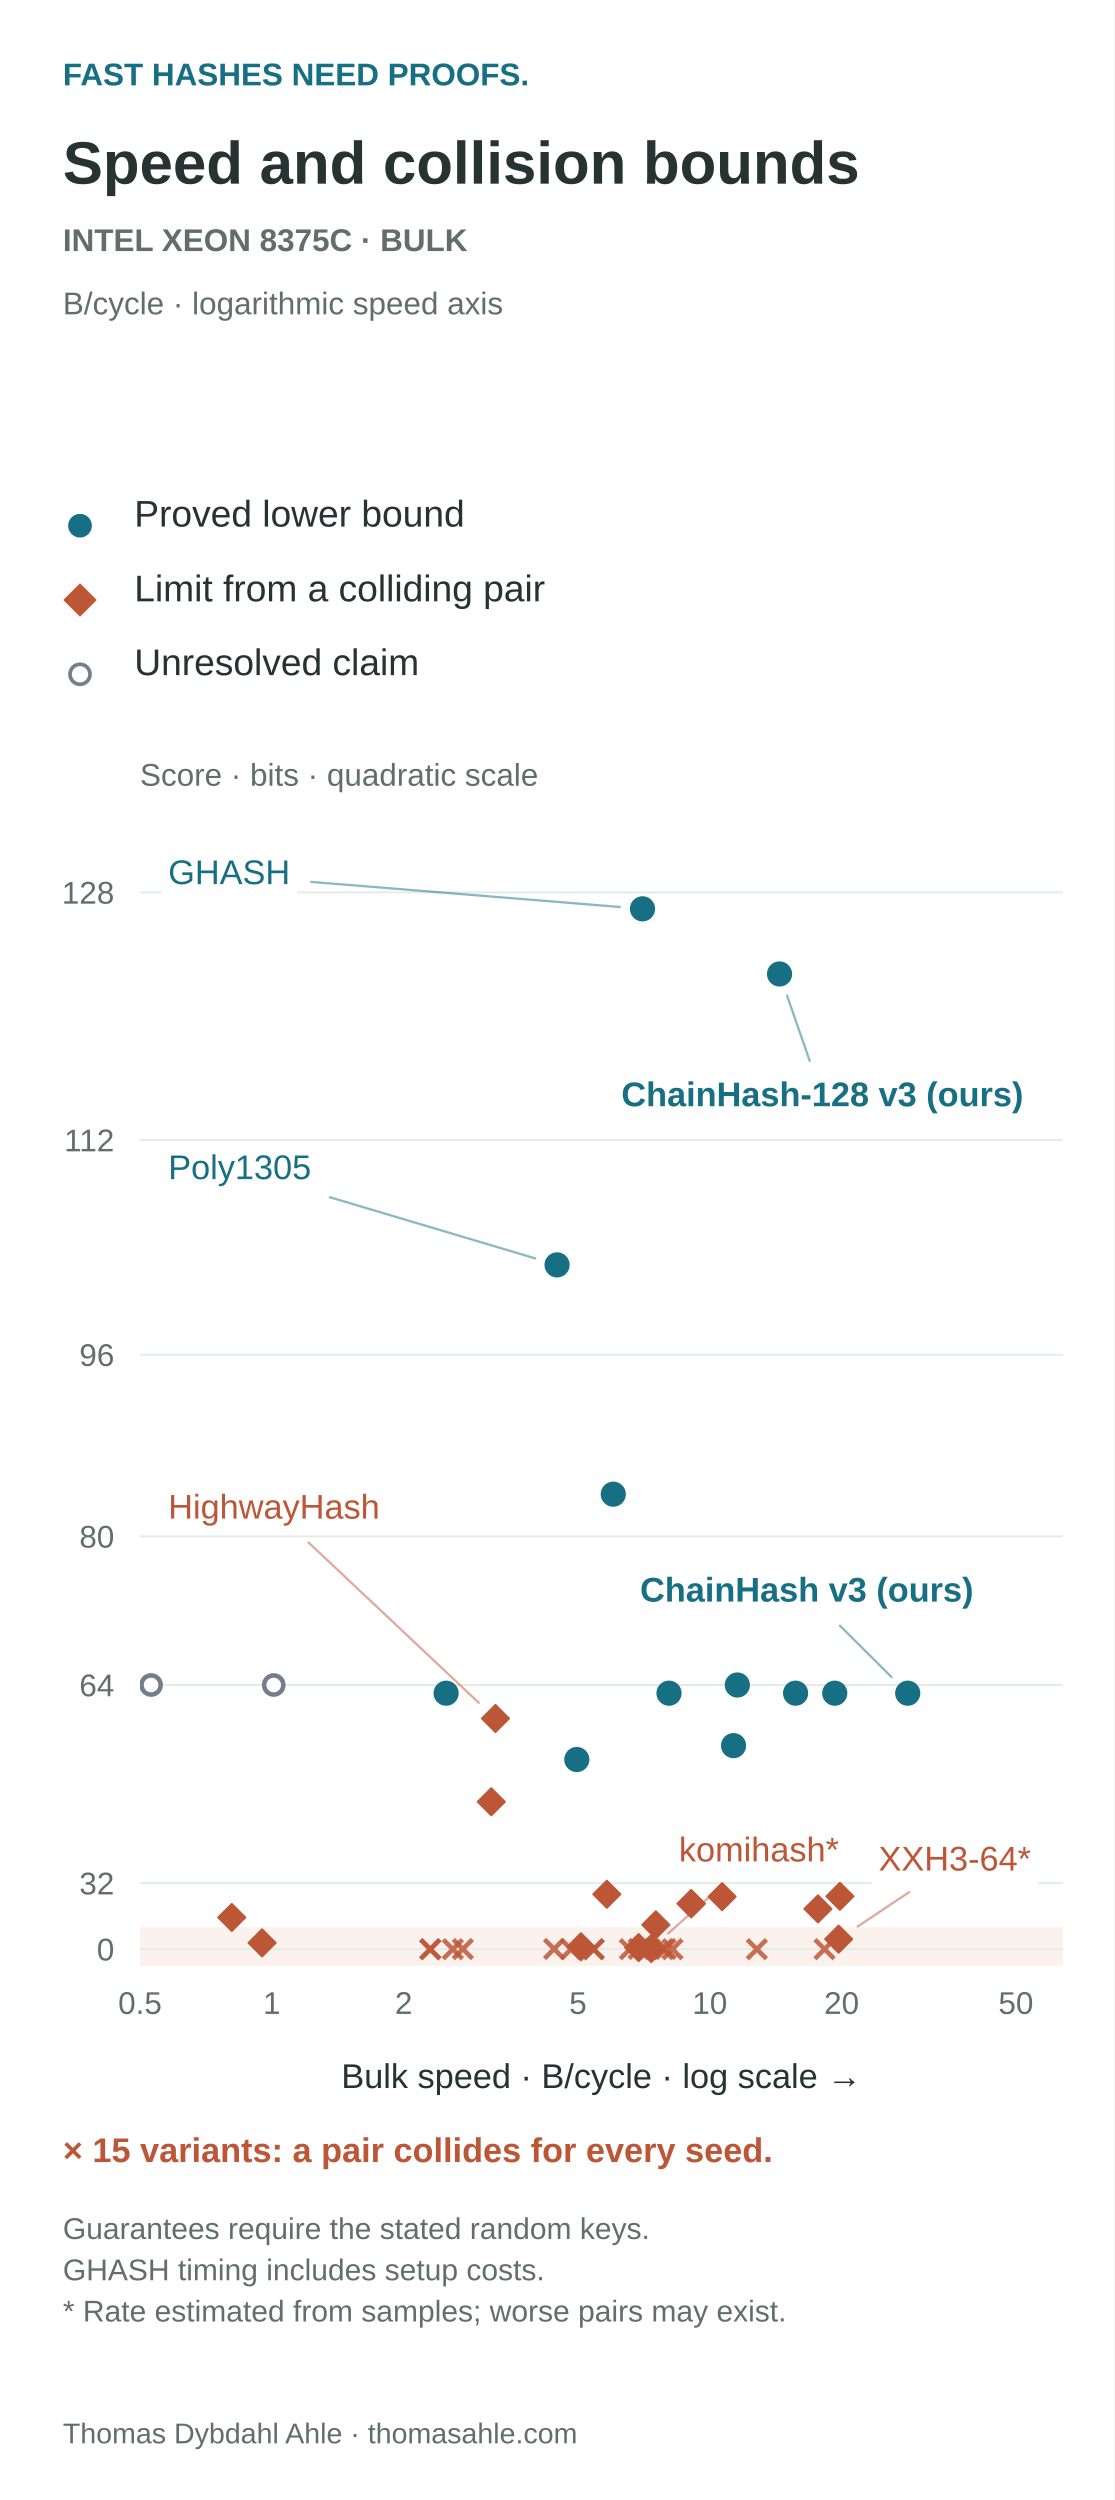
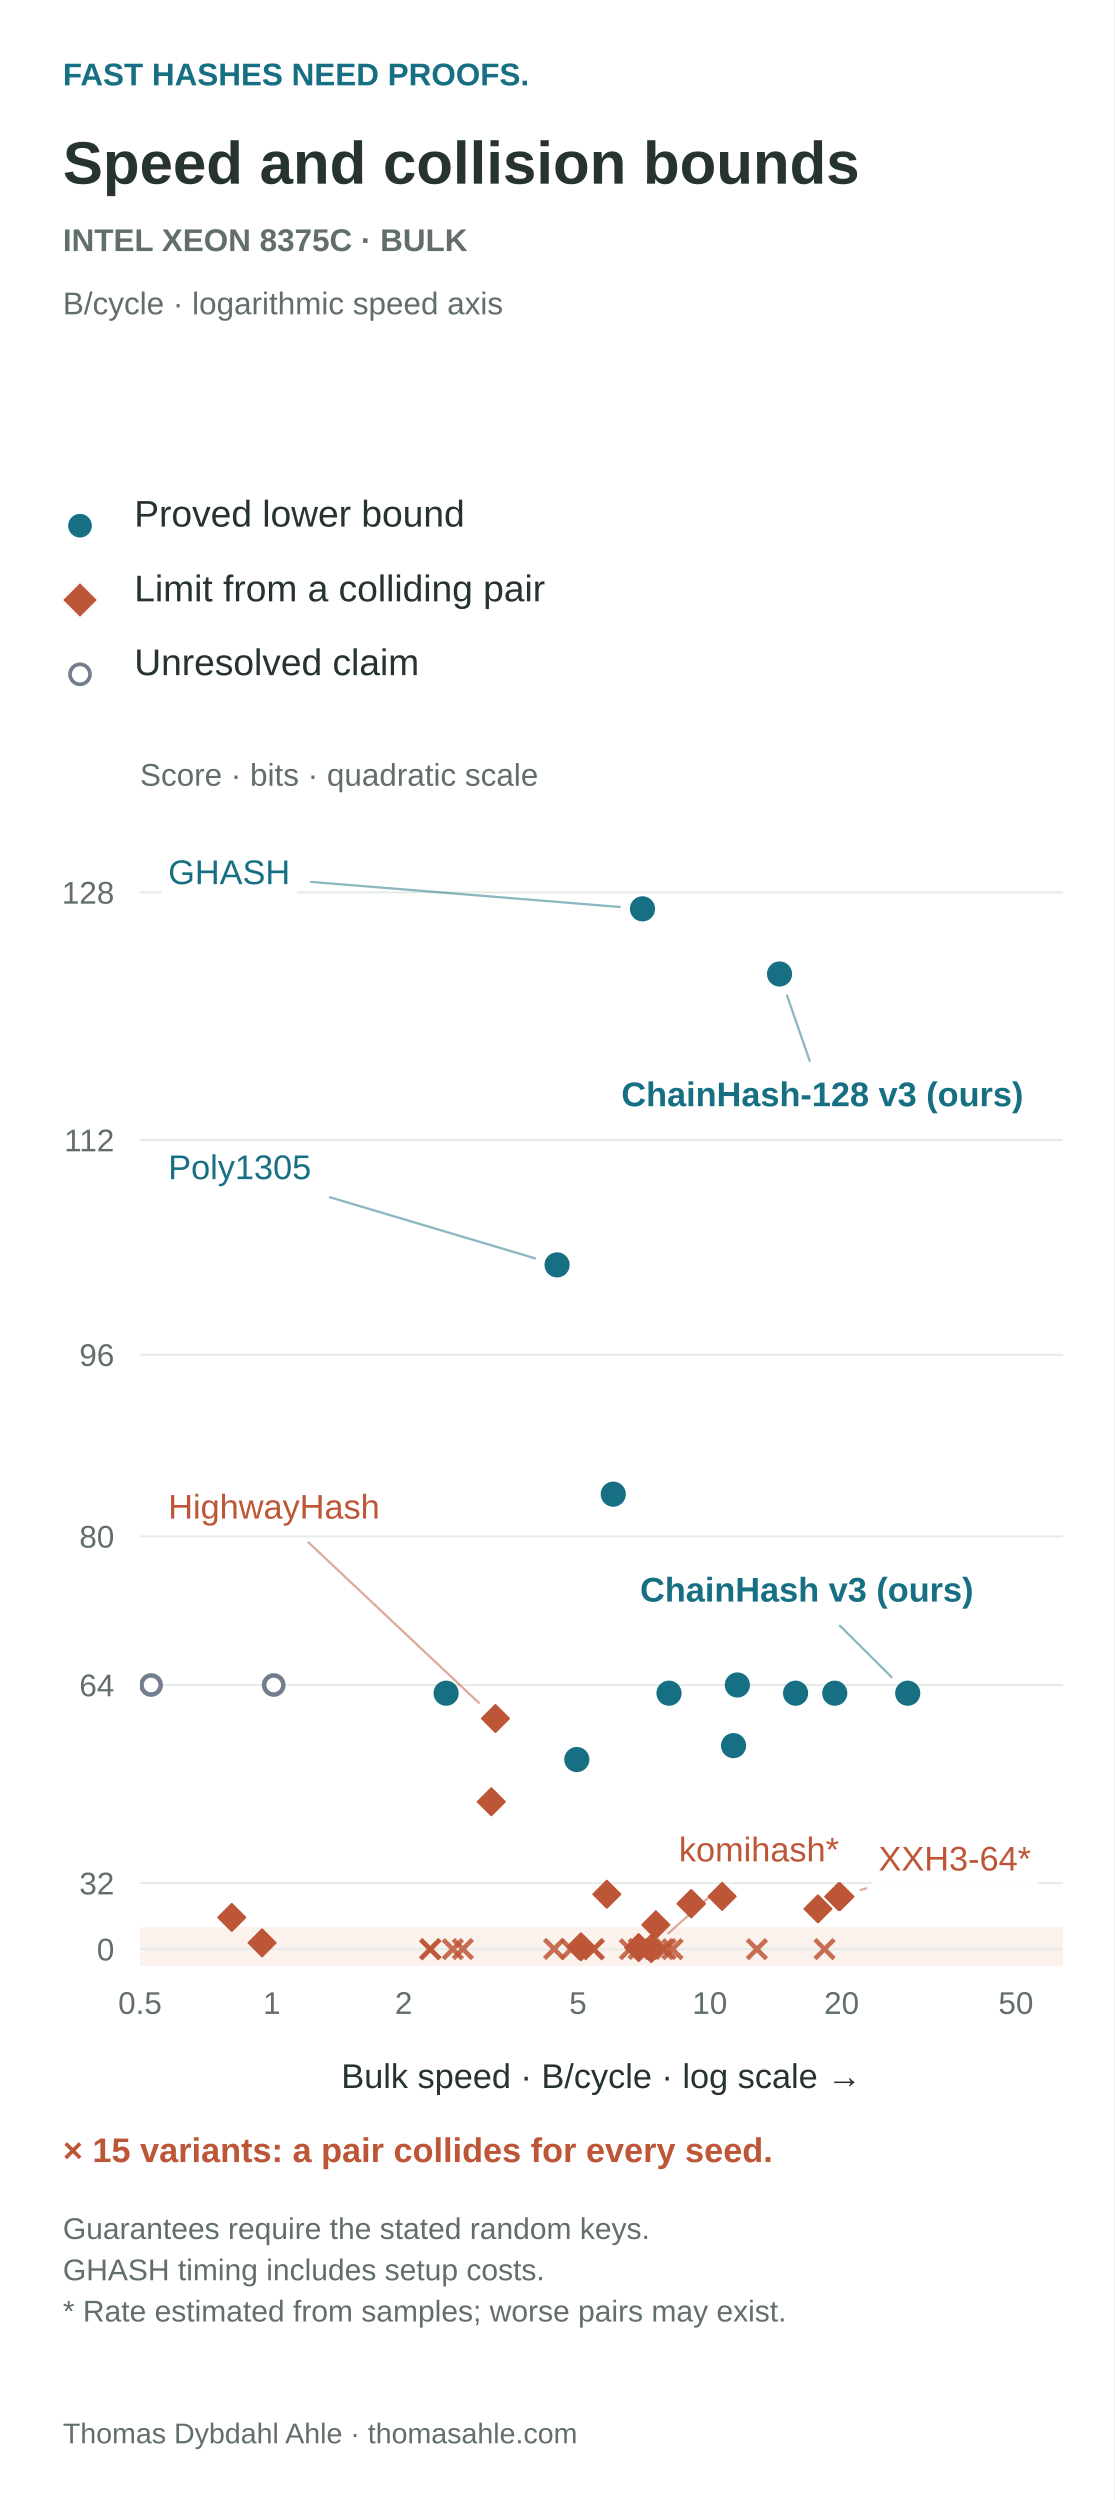
<svg xmlns="http://www.w3.org/2000/svg" xmlns:xlink="http://www.w3.org/1999/xlink" width="390pt" height="875pt" viewBox="0 0 390 875" version="1.1" role="img" aria-label="Fast hashes need proofs: collision bounds versus bulk speed on INTEL XEON 8375C. Quadratic collision-score scale; logarithmic speed axis.">
  <defs>
    <style type="text/css">*{stroke-linejoin: round; stroke-linecap: butt}</style>
  </defs>
  <g id="figure_1">
    <g id="patch_1">
      <path d="M 0 875  L 390 875  L 390 0  L 0 0  z " style="fill: #ffffff" />
    </g>
    <g id="axes_1">
      <g id="patch_2">
        <path d="M 49 688  L 372 688  L 372 295  L 49 295  z " style="fill: #ffffff" />
      </g>
      <g id="patch_3">
        <path d="M 49 688  L 372 688  L 372 674.996  L 49 674.996  z " clip-path="url(#p2bfbaca664)" style="fill: #fcf2ed; stroke: #fcf2ed; stroke-linejoin: miter" />
      </g>
      <g id="matplotlib.axis_1">
        <g id="xtick_1">
          <g id="line2d_1" />
          <g id="text_1">
            <text style="font-size: 11px; font-family: 'Arial', 'DejaVu Sans', sans-serif; text-anchor: middle; fill: #626e69" x="49" y="704.874" transform="rotate(-0 49 704.8736)">0.5</text>
          </g>
        </g>
        <g id="xtick_2">
          <g id="line2d_2" />
          <g id="text_2">
            <text style="font-size: 11px; font-family: 'Arial', 'DejaVu Sans', sans-serif; text-anchor: middle; fill: #626e69" x="95.143" y="704.874" transform="rotate(-0 95.14286 704.8736)">1</text>
          </g>
        </g>
        <g id="xtick_3">
          <g id="line2d_3" />
          <g id="text_3">
            <text style="font-size: 11px; font-family: 'Arial', 'DejaVu Sans', sans-serif; text-anchor: middle; fill: #626e69" x="141.286" y="704.874" transform="rotate(-0 141.2857 704.8736)">2</text>
          </g>
        </g>
        <g id="xtick_4">
          <g id="line2d_4" />
          <g id="text_4">
            <text style="font-size: 11px; font-family: 'Arial', 'DejaVu Sans', sans-serif; text-anchor: middle; fill: #626e69" x="202.283" y="704.874" transform="rotate(-0 202.2833 704.8736)">5</text>
          </g>
        </g>
        <g id="xtick_5">
          <g id="line2d_5" />
          <g id="text_5">
            <text style="font-size: 11px; font-family: 'Arial', 'DejaVu Sans', sans-serif; text-anchor: middle; fill: #626e69" x="248.426" y="704.874" transform="rotate(-0 248.4261 704.8736)">10</text>
          </g>
        </g>
        <g id="xtick_6">
          <g id="line2d_6" />
          <g id="text_6">
            <text style="font-size: 11px; font-family: 'Arial', 'DejaVu Sans', sans-serif; text-anchor: middle; fill: #626e69" x="294.569" y="704.874" transform="rotate(-0 294.569 704.8736)">20</text>
          </g>
        </g>
        <g id="xtick_7">
          <g id="line2d_7" />
          <g id="text_7">
            <text style="font-size: 11px; font-family: 'Arial', 'DejaVu Sans', sans-serif; text-anchor: middle; fill: #626e69" x="355.567" y="704.874" transform="rotate(-0 355.5665 704.8736)">50</text>
          </g>
        </g>
        <g id="text_8">
          <text style="font-size: 12px; font-family: 'Arial', 'DejaVu Sans', sans-serif; text-anchor: middle; fill: #263330" x="210.5" y="730.795" transform="rotate(-0 210.5 730.7955)">Bulk speed · B/cycle · log scale  →</text>
        </g>
      </g>
      <g id="matplotlib.axis_2">
        <g id="ytick_1">
          <g id="line2d_8">
            <path d="M 49 682.221  L 372 682.221  " clip-path="url(#p2bfbaca664)" style="fill: none; stroke: #e5ebe7; stroke-width: 0.7; stroke-linecap: square" />
          </g>
          <g id="line2d_9" />
          <g id="text_9">
            <text style="font-size: 11px; font-family: 'Arial', 'DejaVu Sans', sans-serif; text-anchor: end; fill: #626e69" x="40" y="686.157" transform="rotate(-0 40 686.1574)">0</text>
          </g>
        </g>
        <g id="ytick_2">
          <g id="line2d_10">
            <path d="M 49 659.103  L 372 659.103  " clip-path="url(#p2bfbaca664)" style="fill: none; stroke: #e5ebe7; stroke-width: 0.7; stroke-linecap: square" />
          </g>
          <g id="line2d_11" />
          <g id="text_10">
            <text style="font-size: 11px; font-family: 'Arial', 'DejaVu Sans', sans-serif; text-anchor: end; fill: #626e69" x="40" y="663.04" transform="rotate(-0 40 663.0397)">32</text>
          </g>
        </g>
        <g id="ytick_3">
          <g id="line2d_12">
            <path d="M 49 589.75  L 372 589.75  " clip-path="url(#p2bfbaca664)" style="fill: none; stroke: #e5ebe7; stroke-width: 0.7; stroke-linecap: square" />
          </g>
          <g id="line2d_13" />
          <g id="text_11">
            <text style="font-size: 11px; font-family: 'Arial', 'DejaVu Sans', sans-serif; text-anchor: end; fill: #626e69" x="40" y="593.687" transform="rotate(-0 40 593.6868)">64</text>
          </g>
        </g>
        <g id="ytick_4">
          <g id="line2d_14">
            <path d="M 49 537.735  L 372 537.735  " clip-path="url(#p2bfbaca664)" style="fill: none; stroke: #e5ebe7; stroke-width: 0.7; stroke-linecap: square" />
          </g>
          <g id="line2d_15" />
          <g id="text_12">
            <text style="font-size: 11px; font-family: 'Arial', 'DejaVu Sans', sans-serif; text-anchor: end; fill: #626e69" x="40" y="541.672" transform="rotate(-0 40 541.6721)">80</text>
          </g>
        </g>
        <g id="ytick_5">
          <g id="line2d_16">
            <path d="M 49 474.162  L 372 474.162  " clip-path="url(#p2bfbaca664)" style="fill: none; stroke: #e5ebe7; stroke-width: 0.7; stroke-linecap: square" />
          </g>
          <g id="line2d_17" />
          <g id="text_13">
            <text style="font-size: 11px; font-family: 'Arial', 'DejaVu Sans', sans-serif; text-anchor: end; fill: #626e69" x="40" y="478.099" transform="rotate(-0 40 478.0986)">96</text>
          </g>
        </g>
        <g id="ytick_6">
          <g id="line2d_18">
            <path d="M 49 399.029  L 372 399.029  " clip-path="url(#p2bfbaca664)" style="fill: none; stroke: #e5ebe7; stroke-width: 0.7; stroke-linecap: square" />
          </g>
          <g id="line2d_19" />
          <g id="text_14">
            <text style="font-size: 11px; font-family: 'Arial', 'DejaVu Sans', sans-serif; text-anchor: end; fill: #626e69" x="40" y="402.966" transform="rotate(-0 40 402.9662)">112</text>
          </g>
        </g>
        <g id="ytick_7">
          <g id="line2d_20">
            <path d="M 49 312.338  L 372 312.338  " clip-path="url(#p2bfbaca664)" style="fill: none; stroke: #e5ebe7; stroke-width: 0.7; stroke-linecap: square" />
          </g>
          <g id="line2d_21" />
          <g id="text_15">
            <text style="font-size: 11px; font-family: 'Arial', 'DejaVu Sans', sans-serif; text-anchor: end; fill: #626e69" x="40" y="316.275" transform="rotate(-0 40 316.275)">128</text>
          </g>
        </g>
      </g>
      <g id="point-city" data-point-id="city" data-speed="5.43" data-bits="0.0" tabindex="0" role="button" aria-label="CityHash64 v1.1.1: 0 bits bits; 5.43 B/cycle. Inspect result.">
        <defs>
          <path id="mbed47526d4" d="M -3.354 3.354  L 3.354 -3.354  M -3.354 -3.354  L 3.354 3.354  " style="stroke: #bd5637; stroke-opacity: 0.85; stroke-width: 1.6" />
        </defs>
        <g clip-path="url(#p2bfbaca664)">
          <use xlink:href="#mbed47526d4" x="207.775" y="682.221" style="fill: #bd5637; fill-opacity: 0.85; stroke: #bd5637; stroke-opacity: 0.85; stroke-width: 1.6" />
        </g>
        <circle cx="207.775" cy="682.221" r="12" fill="transparent" class="point-hit" />
        <circle cx="207.775" cy="682.221" r="10" fill="none" stroke="#263330" stroke-width="1.4" opacity="0" class="point-ring" />
      </g>
      <g id="point-farm" data-point-id="farm" data-speed="5.43" data-bits="0.0" tabindex="0" role="button" aria-label="FarmHash64 NA v1.1: 0 bits bits; 5.43 B/cycle. Inspect result.">
        <g clip-path="url(#p2bfbaca664)">
          <use xlink:href="#mbed47526d4" x="207.775" y="682.221" style="fill: #bd5637; fill-opacity: 0.85; stroke: #bd5637; stroke-opacity: 0.85; stroke-width: 1.6" />
        </g>
        <circle cx="207.775" cy="682.221" r="12" fill="transparent" class="point-hit" />
        <circle cx="207.775" cy="682.221" r="10" fill="none" stroke="#263330" stroke-width="1.4" opacity="0" class="point-ring" />
      </g>
      <g id="point-murmur" data-point-id="murmur" data-speed="2.73" data-bits="1.584962500721156" tabindex="0" role="button" aria-label="MurmurHash3 x64_128: at most 1.59 bits (cap) bits; 2.73 B/cycle. Inspect result.">
        <g clip-path="url(#p2bfbaca664)">
          <use xlink:href="#mbed47526d4" x="161.999" y="682.164" style="fill: #bd5637; fill-opacity: 0.85; stroke: #bd5637; stroke-opacity: 0.85; stroke-width: 1.6" />
        </g>
        <circle cx="161.999" cy="682.164" r="12" fill="transparent" class="point-hit" />
        <circle cx="161.999" cy="682.164" r="10" fill="none" stroke="#263330" stroke-width="1.4" opacity="0" class="point-ring" />
      </g>
      <g id="point-mx3" data-point-id="mx3" data-speed="4.82" data-bits="0.0" tabindex="0" role="button" aria-label="mx3 v3: 0 bits bits; 4.82 B/cycle. Inspect result.">
        <g clip-path="url(#p2bfbaca664)">
          <use xlink:href="#mbed47526d4" x="199.843" y="682.221" style="fill: #bd5637; fill-opacity: 0.85; stroke: #bd5637; stroke-opacity: 0.85; stroke-width: 1.6" />
        </g>
        <circle cx="199.843" cy="682.221" r="12" fill="transparent" class="point-hit" />
        <circle cx="199.843" cy="682.221" r="10" fill="none" stroke="#263330" stroke-width="1.4" opacity="0" class="point-ring" />
      </g>
      <g id="point-fasthash-64" data-point-id="fasthash-64" data-speed="2.3" data-bits="0.0" tabindex="0" role="button" aria-label="fasthash-64: 0 bits bits; 2.3 B/cycle. Inspect result.">
        <g clip-path="url(#p2bfbaca664)">
          <use xlink:href="#mbed47526d4" x="150.59" y="682.221" style="fill: #bd5637; fill-opacity: 0.85; stroke: #bd5637; stroke-opacity: 0.85; stroke-width: 1.6" />
        </g>
        <circle cx="150.59" cy="682.221" r="12" fill="transparent" class="point-hit" />
        <circle cx="150.59" cy="682.221" r="10" fill="none" stroke="#263330" stroke-width="1.4" opacity="0" class="point-ring" />
      </g>
      <g id="point-fasthash-32" data-point-id="fasthash-32" data-speed="2.3" data-bits="0.0" tabindex="0" role="button" aria-label="fasthash-32: 0 bits bits; 2.3 B/cycle. Inspect result.">
        <g clip-path="url(#p2bfbaca664)">
          <use xlink:href="#mbed47526d4" x="150.59" y="682.221" style="fill: #bd5637; fill-opacity: 0.85; stroke: #bd5637; stroke-opacity: 0.85; stroke-width: 1.6" />
        </g>
        <circle cx="150.59" cy="682.221" r="12" fill="transparent" class="point-hit" />
        <circle cx="150.59" cy="682.221" r="10" fill="none" stroke="#263330" stroke-width="1.4" opacity="0" class="point-ring" />
      </g>
      <g id="point-muse" data-point-id="muse" data-speed="7.82" data-bits="1.584962500721156" tabindex="0" role="button" aria-label="MuseAir v0.3 (SMHasher3): at most 1.59 bits (cap); version-bound to v0.3 bits; 7.82 B/cycle. Inspect result.">
        <g clip-path="url(#p2bfbaca664)">
          <use xlink:href="#mbed47526d4" x="232.056" y="682.164" style="fill: #bd5637; fill-opacity: 0.85; stroke: #bd5637; stroke-opacity: 0.85; stroke-width: 1.6" />
        </g>
        <circle cx="232.056" cy="682.164" r="12" fill="transparent" class="point-hit" />
        <circle cx="232.056" cy="682.164" r="10" fill="none" stroke="#263330" stroke-width="1.4" opacity="0" class="point-ring" />
      </g>
      <g id="point-muse-v2" data-point-id="muse-v2" data-speed="7.53" data-bits="19.4469" tabindex="0" role="button" aria-label="MuseAir v2 (crate 0.6.0): at most 19.45 bits (cap; sampled; 95% interval 19.43–19.46) bits; 7.53 B/cycle. Inspect result.">
        <defs>
          <path id="ma47640ded7" d="M -0 4.743  L 4.743 0  L 0 -4.743  L -4.743 -0  z " style="stroke: #bd5637; stroke-width: 0.7" />
        </defs>
        <g clip-path="url(#p2bfbaca664)">
          <use xlink:href="#ma47640ded7" x="229.541" y="673.683" style="fill: #bd5637; stroke: #bd5637; stroke-width: 0.7" />
        </g>
        <circle cx="229.541" cy="673.683" r="12" fill="transparent" class="point-hit" />
        <circle cx="229.541" cy="673.683" r="10" fill="none" stroke="#263330" stroke-width="1.4" opacity="0" class="point-ring" />
      </g>
      <g id="point-komi" data-point-id="komi" data-speed="7.35" data-bits="3.13512916189466" tabindex="0" role="button" aria-label="komihash v5.27 / v5.34: at most 3.14 bits (cap; sampled) bits; 7.35 B/cycle. Inspect result.">
        <g clip-path="url(#p2bfbaca664)">
          <use xlink:href="#ma47640ded7" x="227.93" y="681.999" style="fill: #bd5637; stroke: #bd5637; stroke-width: 0.7" />
        </g>
        <circle cx="227.93" cy="681.999" r="12" fill="transparent" class="point-hit" />
        <circle cx="227.93" cy="681.999" r="10" fill="none" stroke="#263330" stroke-width="1.4" opacity="0" class="point-ring" />
      </g>
      <g id="point-t1ha" data-point-id="t1ha" data-speed="5.82" data-bits="29.1928" tabindex="0" role="button" aria-label="t1ha2_atonce-64 v2.1.4: at most 29.19 bits (cap; sampled); conditional-rate 95% ≈ ±0.0004 bits bits; 5.82 B/cycle. Inspect result.">
        <g clip-path="url(#p2bfbaca664)">
          <use xlink:href="#ma47640ded7" x="212.393" y="662.981" style="fill: #bd5637; stroke: #bd5637; stroke-width: 0.7" />
        </g>
        <circle cx="212.393" cy="662.981" r="12" fill="transparent" class="point-hit" />
        <circle cx="212.393" cy="662.981" r="10" fill="none" stroke="#263330" stroke-width="1.4" opacity="0" class="point-ring" />
      </g>
      <g id="point-a5" data-point-id="a5" data-speed="3.17" data-bits="47.80910046980944" tabindex="0" role="button" aria-label="a5hash v5.21, 64-bit: at most 47.81 bits (cap) bits; 3.17 B/cycle. Inspect result.">
        <g clip-path="url(#p2bfbaca664)">
          <use xlink:href="#ma47640ded7" x="171.947" y="630.619" style="fill: #bd5637; stroke: #bd5637; stroke-width: 0.7" />
        </g>
        <circle cx="171.947" cy="630.619" r="12" fill="transparent" class="point-hit" />
        <circle cx="171.947" cy="630.619" r="10" fill="none" stroke="#263330" stroke-width="1.4" opacity="0" class="point-ring" />
      </g>
      <g id="point-a5wide" data-point-id="a5wide" data-speed="7.93" data-bits="1.584962500721156" tabindex="0" role="button" aria-label="a5hash v5.21, 128-bit: at most 1.59 bits (cap) bits; 7.93 B/cycle. Inspect result.">
        <g clip-path="url(#p2bfbaca664)">
          <use xlink:href="#mbed47526d4" x="232.986" y="682.164" style="fill: #bd5637; fill-opacity: 0.85; stroke: #bd5637; stroke-opacity: 0.85; stroke-width: 1.6" />
        </g>
        <circle cx="232.986" cy="682.164" r="12" fill="transparent" class="point-hit" />
        <circle cx="232.986" cy="682.164" r="10" fill="none" stroke="#263330" stroke-width="1.4" opacity="0" class="point-ring" />
      </g>
-       <g id="point-rapid3" data-point-id="rapid3" data-speed="10.67" data-bits="28.540568381362704" tabindex="0" role="button" aria-label="rapidhash v3: at most 28.5 bits (cap; sampled); 95% Poisson interval [27.7, 29.5] bits; 10.67 B/cycle. Inspect result.">
-         <g clip-path="url(#p2bfbaca664)">
-           <use xlink:href="#ma47640ded7" x="252.743" y="663.831" style="fill: #bd5637; stroke: #bd5637; stroke-width: 0.7" />
-         </g>
-         <circle cx="252.743" cy="663.831" r="12" fill="transparent" class="point-hit" />
-         <circle cx="252.743" cy="663.831" r="10" fill="none" stroke="#263330" stroke-width="1.4" opacity="0" class="point-ring" />
+       <g id="point-rapid3" data-point-id="rapid3" data-speed="10.67" data-bits="28.606" tabindex="0" role="button" aria-label="rapidhash v3: at most 28.6 bits (cap; sampled); 95% Poisson interval [28.5, 28.7] bits; 10.67 B/cycle. Inspect result.">
+         <g clip-path="url(#p2bfbaca664)">
+           <use xlink:href="#ma47640ded7" x="252.743" y="663.747" style="fill: #bd5637; stroke: #bd5637; stroke-width: 0.7" />
+         </g>
+         <circle cx="252.743" cy="663.747" r="12" fill="transparent" class="point-hit" />
+         <circle cx="252.743" cy="663.747" r="10" fill="none" stroke="#263330" stroke-width="1.4" opacity="0" class="point-ring" />
      </g>
      <g id="point-foldhash-fast" data-point-id="foldhash-fast" data-speed="9.07" data-bits="26.57111644798981" tabindex="0" role="button" aria-label="foldhash-fast 0.2.0: at most 26.5711 bits (cap; sampled); 95% Poisson [26.5173, 26.6255] bits; 9.07 B/cycle. Inspect result.">
        <g clip-path="url(#p2bfbaca664)">
          <use xlink:href="#ma47640ded7" x="241.928" y="666.282" style="fill: #bd5637; stroke: #bd5637; stroke-width: 0.7" />
        </g>
        <circle cx="241.928" cy="666.282" r="12" fill="transparent" class="point-hit" />
        <circle cx="241.928" cy="666.282" r="10" fill="none" stroke="#263330" stroke-width="1.4" opacity="0" class="point-ring" />
      </g>
      <g id="point-foldhash-quality" data-point-id="foldhash-quality" data-speed="9.07" data-bits="26.557056504151273" tabindex="0" role="button" aria-label="foldhash-quality 0.2.0: at most 26.5571 bits (cap; sampled); 95% Poisson [26.4499, 26.6663] bits; 9.07 B/cycle. Inspect result.">
        <g clip-path="url(#p2bfbaca664)">
          <use xlink:href="#ma47640ded7" x="241.928" y="666.298" style="fill: #bd5637; stroke: #bd5637; stroke-width: 0.7" />
        </g>
        <circle cx="241.928" cy="666.298" r="12" fill="transparent" class="point-hit" />
        <circle cx="241.928" cy="666.298" r="10" fill="none" stroke="#263330" stroke-width="1.4" opacity="0" class="point-ring" />
      </g>
      <g id="point-mum" data-point-id="mum" data-speed="6.57" data-bits="0.0" tabindex="0" role="button" aria-label="MUM v3: 0 bits bits; 6.57 B/cycle. Inspect result.">
        <g clip-path="url(#p2bfbaca664)">
          <use xlink:href="#mbed47526d4" x="220.462" y="682.221" style="fill: #bd5637; fill-opacity: 0.85; stroke: #bd5637; stroke-opacity: 0.85; stroke-width: 1.6" />
        </g>
        <circle cx="220.462" cy="682.221" r="12" fill="transparent" class="point-hit" />
        <circle cx="220.462" cy="682.221" r="10" fill="none" stroke="#263330" stroke-width="1.4" opacity="0" class="point-ring" />
      </g>
      <g id="point-mir" data-point-id="mir" data-speed="2.59" data-bits="0.0" tabindex="0" role="button" aria-label="mir.exact / mir.inexact: 0 bits bits; 2.59 B/cycle. Inspect result.">
        <g clip-path="url(#p2bfbaca664)">
          <use xlink:href="#mbed47526d4" x="158.495" y="682.221" style="fill: #bd5637; fill-opacity: 0.85; stroke: #bd5637; stroke-opacity: 0.85; stroke-width: 1.6" />
        </g>
        <circle cx="158.495" cy="682.221" r="12" fill="transparent" class="point-hit" />
        <circle cx="158.495" cy="682.221" r="10" fill="none" stroke="#263330" stroke-width="1.4" opacity="0" class="point-ring" />
      </g>
-       <g id="point-xxh3-64" data-point-id="xxh3-64" data-speed="19.69" data-bits="12.4745" tabindex="0" role="button" aria-label="XXH3-64 0.8.3: at most 12.47 bits (cap; 95% interval 12.473–12.476) bits; 19.69 B/cycle. Inspect result.">
-         <g clip-path="url(#p2bfbaca664)">
-           <use xlink:href="#ma47640ded7" x="293.529" y="678.707" style="fill: #bd5637; stroke: #bd5637; stroke-width: 0.7" />
-         </g>
-         <circle cx="293.529" cy="678.707" r="12" fill="transparent" class="point-hit" />
-         <circle cx="293.529" cy="678.707" r="10" fill="none" stroke="#263330" stroke-width="1.4" opacity="0" class="point-ring" />
-       </g>
-       <g id="point-xxh3-128" data-point-id="xxh3-128" data-speed="19.82" data-bits="28.634" tabindex="0" role="button" aria-label="XXH3-128 0.8.3: at most 28.6 bits (cap; sampled); 95% Poisson interval [28.4, 28.9] bits; 19.82 B/cycle. Inspect result.">
-         <g clip-path="url(#p2bfbaca664)">
-           <use xlink:href="#ma47640ded7" x="293.967" y="663.711" style="fill: #bd5637; stroke: #bd5637; stroke-width: 0.7" />
-         </g>
-         <circle cx="293.967" cy="663.711" r="12" fill="transparent" class="point-hit" />
-         <circle cx="293.967" cy="663.711" r="10" fill="none" stroke="#263330" stroke-width="1.4" opacity="0" class="point-ring" />
+       <g id="point-xxh3-64" data-point-id="xxh3-64" data-speed="19.69" data-bits="28.543" tabindex="0" role="button" aria-label="XXH3-64 0.8.3: at most 28.5 bits (cap; sampled); 95% Poisson interval [28.4, 28.7] bits; 19.69 B/cycle. Inspect result.">
+         <g clip-path="url(#p2bfbaca664)">
+           <use xlink:href="#ma47640ded7" x="293.529" y="663.828" style="fill: #bd5637; stroke: #bd5637; stroke-width: 0.7" />
+         </g>
+         <circle cx="293.529" cy="663.828" r="12" fill="transparent" class="point-hit" />
+         <circle cx="293.529" cy="663.828" r="10" fill="none" stroke="#263330" stroke-width="1.4" opacity="0" class="point-ring" />
+       </g>
+       <g id="point-xxh3-128" data-point-id="xxh3-128" data-speed="19.82" data-bits="28.556" tabindex="0" role="button" aria-label="XXH3-128 0.8.3: at most 28.6 bits (cap; sampled); 95% Poisson interval [28.4, 28.7] bits; 19.82 B/cycle. Inspect result.">
+         <g clip-path="url(#p2bfbaca664)">
+           <use xlink:href="#ma47640ded7" x="293.967" y="663.811" style="fill: #bd5637; stroke: #bd5637; stroke-width: 0.7" />
+         </g>
+         <circle cx="293.967" cy="663.811" r="12" fill="transparent" class="point-hit" />
+         <circle cx="293.967" cy="663.811" r="10" fill="none" stroke="#263330" stroke-width="1.4" opacity="0" class="point-ring" />
      </g>
      <g id="point-highway" data-point-id="highway" data-speed="3.24" data-bits="59.8075787461754" tabindex="0" role="button" aria-label="HighwayHash-64, frozen: at most 59.81 bits (cap) bits; 3.24 B/cycle. Inspect result.">
        <g clip-path="url(#p2bfbaca664)">
          <use xlink:href="#ma47640ded7" x="173.401" y="601.468" style="fill: #bd5637; stroke: #bd5637; stroke-width: 0.7" />
        </g>
        <circle cx="173.401" cy="601.468" r="12" fill="transparent" class="point-hit" />
        <circle cx="173.401" cy="601.468" r="10" fill="none" stroke="#263330" stroke-width="1.4" opacity="0" class="point-ring" />
      </g>
      <g id="point-spooky" data-point-id="spooky" data-speed="5.08" data-bits="6.129270753827899" tabindex="0" role="button" aria-label="SpookyHash V2-64: at most 6.13 bits (cap; sampled) bits; 5.08 B/cycle. Inspect result.">
        <g clip-path="url(#p2bfbaca664)">
          <use xlink:href="#ma47640ded7" x="203.34" y="681.372" style="fill: #bd5637; stroke: #bd5637; stroke-width: 0.7" />
        </g>
        <circle cx="203.34" cy="681.372" r="12" fill="transparent" class="point-hit" />
        <circle cx="203.34" cy="681.372" r="10" fill="none" stroke="#263330" stroke-width="1.4" opacity="0" class="point-ring" />
      </g>
      <g id="point-pengyhash" data-point-id="pengyhash" data-speed="4.41" data-bits="2.0" tabindex="0" role="button" aria-label="pengyhash v0.3: at most 2 bits (cap) bits; 4.41 B/cycle. Inspect result.">
        <g clip-path="url(#p2bfbaca664)">
          <use xlink:href="#mbed47526d4" x="193.925" y="682.13" style="fill: #bd5637; fill-opacity: 0.85; stroke: #bd5637; stroke-opacity: 0.85; stroke-width: 1.6" />
        </g>
        <circle cx="193.925" cy="682.13" r="12" fill="transparent" class="point-hit" />
        <circle cx="193.925" cy="682.13" r="10" fill="none" stroke="#263330" stroke-width="1.4" opacity="0" class="point-ring" />
      </g>
      <g id="point-nmhash32" data-point-id="nmhash32" data-speed="6.88" data-bits="4.993026634712533" tabindex="0" role="button" aria-label="nmhash32 v2: at most 4.994 bits (cap) bits; 6.88 B/cycle. Inspect result.">
        <g clip-path="url(#p2bfbaca664)">
          <use xlink:href="#ma47640ded7" x="223.531" y="681.658" style="fill: #bd5637; stroke: #bd5637; stroke-width: 0.7" />
        </g>
        <circle cx="223.531" cy="681.658" r="12" fill="transparent" class="point-hit" />
        <circle cx="223.531" cy="681.658" r="10" fill="none" stroke="#263330" stroke-width="1.4" opacity="0" class="point-ring" />
      </g>
      <g id="point-nmhash32x" data-point-id="nmhash32x" data-speed="6.88" data-bits="2.0" tabindex="0" role="button" aria-label="nmhash32x v2: at most 2 bits (cap) bits; 6.88 B/cycle. Inspect result.">
        <g clip-path="url(#p2bfbaca664)">
          <use xlink:href="#mbed47526d4" x="223.531" y="682.13" style="fill: #bd5637; fill-opacity: 0.85; stroke: #bd5637; stroke-opacity: 0.85; stroke-width: 1.6" />
        </g>
        <circle cx="223.531" cy="682.13" r="12" fill="transparent" class="point-hit" />
        <circle cx="223.531" cy="682.13" r="10" fill="none" stroke="#263330" stroke-width="1.4" opacity="0" class="point-ring" />
      </g>
      <g id="point-gx" data-point-id="gx" data-speed="18.28" data-bits="1.0" tabindex="0" role="button" aria-label="gxhash-64 v3.5.0: at most 1 bits (cap) bits; 18.28 B/cycle. Inspect result.">
        <g clip-path="url(#p2bfbaca664)">
          <use xlink:href="#mbed47526d4" x="288.583" y="682.198" style="fill: #bd5637; fill-opacity: 0.85; stroke: #bd5637; stroke-opacity: 0.85; stroke-width: 1.6" />
        </g>
        <circle cx="288.583" cy="682.198" r="12" fill="transparent" class="point-hit" />
        <circle cx="288.583" cy="682.198" r="10" fill="none" stroke="#263330" stroke-width="1.4" opacity="0" class="point-ring" />
      </g>
      <g id="point-ahash" data-point-id="ahash" data-speed="0.81" data-bits="22.1831" tabindex="0" role="button" aria-label="aHash 0.8.12, AES path: at most 22.18 bits (cap; sampled); 95% interval 22.16–22.21 bits; 0.81 B/cycle. Inspect result.">
        <g clip-path="url(#p2bfbaca664)">
          <use xlink:href="#ma47640ded7" x="81.115" y="671.111" style="fill: #bd5637; stroke: #bd5637; stroke-width: 0.7" />
        </g>
        <circle cx="81.115" cy="671.111" r="12" fill="transparent" class="point-hit" />
        <circle cx="81.115" cy="671.111" r="10" fill="none" stroke="#263330" stroke-width="1.4" opacity="0" class="point-ring" />
      </g>
      <g id="point-siphash-1-3" data-point-id="siphash-1-3" data-speed="1.01" data-bits="64" tabindex="0" role="button" aria-label="SipHash-1-3: 64 bits · cryptographic assumption; best known attack far below 2^-64 (see records/README.html) bits; 1.01 B/cycle. Inspect result.">
        <defs>
          <path id="m716f67a578" d="M 0 3.354  C 0.89 3.354 1.743 3.001 2.372 2.372  C 3.001 1.743 3.354 0.89 3.354 0  C 3.354 -0.89 3.001 -1.743 2.372 -2.372  C 1.743 -3.001 0.89 -3.354 0 -3.354  C -0.89 -3.354 -1.743 -3.001 -2.372 -2.372  C -3.001 -1.743 -3.354 -0.89 -3.354 0  C -3.354 0.89 -3.001 1.743 -2.372 2.372  C -1.743 3.001 -0.89 3.354 0 3.354  z " style="stroke: #737d8d; stroke-width: 1.6" />
        </defs>
        <g clip-path="url(#p2bfbaca664)">
          <use xlink:href="#m716f67a578" x="95.805" y="589.75" style="fill: #ffffff; stroke: #737d8d; stroke-width: 1.6" />
        </g>
        <circle cx="95.805" cy="589.75" r="12" fill="transparent" class="point-hit" />
        <circle cx="95.805" cy="589.75" r="10" fill="none" stroke="#263330" stroke-width="1.4" opacity="0" class="point-ring" />
      </g>
      <g id="point-siphash-2-4" data-point-id="siphash-2-4" data-speed="0.53" data-bits="64" tabindex="0" role="button" aria-label="SipHash-2-4: 64 bits · cryptographic assumption; best known attack far below 2^-64 (see records/README.html) bits; 0.53 B/cycle. Inspect result.">
        <g clip-path="url(#p2bfbaca664)">
          <use xlink:href="#m716f67a578" x="52.879" y="589.75" style="fill: #ffffff; stroke: #737d8d; stroke-width: 1.6" />
        </g>
        <circle cx="52.879" cy="589.75" r="12" fill="transparent" class="point-hit" />
        <circle cx="52.879" cy="589.75" r="10" fill="none" stroke="#263330" stroke-width="1.4" opacity="0" class="point-ring" />
      </g>
      <g id="point-halftime24" data-point-id="halftime24" data-speed="12.81" data-bits="0" tabindex="0" role="button" aria-label="HalftimeHash24 (shipped advanced 24-byte API): 0 bits, key-free (unequal lengths; the raw core is fixed-length by design); at most 36.4 bits at equal length (verified 2^-32 pair) bits; 12.81 B/cycle. Inspect result.">
        <g clip-path="url(#p2bfbaca664)">
          <use xlink:href="#mbed47526d4" x="264.912" y="682.221" style="fill: #bd5637; fill-opacity: 0.85; stroke: #bd5637; stroke-opacity: 0.85; stroke-width: 1.6" />
        </g>
        <circle cx="264.912" cy="682.221" r="12" fill="transparent" class="point-hit" />
        <circle cx="264.912" cy="682.221" r="10" fill="none" stroke="#263330" stroke-width="1.4" opacity="0" class="point-ring" />
      </g>
      <g id="point-go-maphash" data-point-id="go-maphash" data-speed="17.66" data-bits="25.0" tabindex="0" role="button" aria-label="Go runtime map hash / hash/maphash (go1.27.1, amd64 AES path): at most 25.0 bits (cap; analytic trail 2^-24, measured 2^-23.96); 95% Poisson on the verifier sample [24.61, 25.33] bits; 17.66 B/cycle. Inspect result.">
        <g clip-path="url(#p2bfbaca664)">
          <use xlink:href="#ma47640ded7" x="286.286" y="668.111" style="fill: #bd5637; stroke: #bd5637; stroke-width: 0.7" />
        </g>
        <circle cx="286.286" cy="668.111" r="12" fill="transparent" class="point-hit" />
        <circle cx="286.286" cy="668.111" r="10" fill="none" stroke="#263330" stroke-width="1.4" opacity="0" class="point-ring" />
      </g>
      <g id="point-abseil-hash" data-point-id="abseil-hash" data-speed="8.22" data-bits="0.0" tabindex="0" role="button" aria-label="absl::Hash (abseil-cpp 20260817.0 / HEAD 73d2688): 0 bits (key-free pair at L = 1) bits; 8.22 B/cycle. Inspect result.">
        <g clip-path="url(#p2bfbaca664)">
          <use xlink:href="#mbed47526d4" x="235.377" y="682.221" style="fill: #bd5637; fill-opacity: 0.85; stroke: #bd5637; stroke-opacity: 0.85; stroke-width: 1.6" />
        </g>
        <circle cx="235.377" cy="682.221" r="12" fill="transparent" class="point-hit" />
        <circle cx="235.377" cy="682.221" r="10" fill="none" stroke="#263330" stroke-width="1.4" opacity="0" class="point-ring" />
      </g>
      <g id="point-dotnet-marvin" data-point-id="dotnet-marvin" data-speed="0.95" data-bits="9.907221893728378" tabindex="0" role="button" aria-label="Marvin32 (.NET 10 string.GetHashCode): at most 9.91 bits (sampled cap); 95% Poisson interval [9.9063, 9.9082] bits; 0.95 B/cycle. Inspect result.">
        <g clip-path="url(#p2bfbaca664)">
          <use xlink:href="#ma47640ded7" x="91.728" y="680.005" style="fill: #bd5637; stroke: #bd5637; stroke-width: 0.7" />
        </g>
        <circle cx="91.728" cy="680.005" r="12" fill="transparent" class="point-hit" />
        <circle cx="91.728" cy="680.005" r="10" fill="none" stroke="#263330" stroke-width="1.4" opacity="0" class="point-ring" />
      </g>
      <g id="point-polymur" data-point-id="polymur" data-speed="4.97" data-bits="54.22679349755191" tabindex="0" role="button" aria-label="PolymurHash 2.0: ≥ 54.2267 bits (proved) bits; 4.97 B/cycle. Inspect result.">
        <defs>
          <path id="m587f84937d" d="M 0 4.062  C 1.077 4.062 2.111 3.634 2.872 2.872  C 3.634 2.111 4.062 1.077 4.062 0  C 4.062 -1.077 3.634 -2.111 2.872 -2.872  C 2.111 -3.634 1.077 -4.062 0 -4.062  C -1.077 -4.062 -2.111 -3.634 -2.872 -2.872  C -3.634 -2.111 -4.062 -1.077 -4.062 0  C -4.062 1.077 -3.634 2.111 -2.872 2.872  C -2.111 3.634 -1.077 4.062 0 4.062  z " style="stroke: #176f83; stroke-width: 0.7" />
        </defs>
        <g clip-path="url(#p2bfbaca664)">
          <use xlink:href="#m587f84937d" x="201.883" y="615.835" style="fill: #176f83; stroke: #176f83; stroke-width: 0.7" />
        </g>
        <circle cx="201.883" cy="615.835" r="12" fill="transparent" class="point-hit" />
        <circle cx="201.883" cy="615.835" r="10" fill="none" stroke="#263330" stroke-width="1.4" opacity="0" class="point-ring" />
      </g>
      <g id="point-poly1305" data-point-id="poly1305" data-speed="4.48" data-bits="103" tabindex="0" role="button" aria-label="Poly1305: ≥ 103 bits (proved) bits; 4.48 B/cycle. Inspect result.">
        <g clip-path="url(#p2bfbaca664)">
          <use xlink:href="#m587f84937d" x="194.973" y="442.714" style="fill: #176f83; stroke: #176f83; stroke-width: 0.7" />
        </g>
        <circle cx="194.973" cy="442.714" r="12" fill="transparent" class="point-hit" />
        <circle cx="194.973" cy="442.714" r="10" fill="none" stroke="#263330" stroke-width="1.4" opacity="0" class="point-ring" />
      </g>
      <g id="point-ghash" data-point-id="ghash" data-speed="7.02" data-bits="127" tabindex="0" role="button" aria-label="GHASH: ≥ 127 bits (proved) bits; 7.02 B/cycle. Inspect result.">
        <g clip-path="url(#p2bfbaca664)">
          <use xlink:href="#m587f84937d" x="224.872" y="318.095" style="fill: #176f83; stroke: #176f83; stroke-width: 0.7" />
        </g>
        <circle cx="224.872" cy="318.095" r="12" fill="transparent" class="point-hit" />
        <circle cx="224.872" cy="318.095" r="10" fill="none" stroke="#263330" stroke-width="1.4" opacity="0" class="point-ring" />
      </g>
      <g id="point-halftimehash-64" data-point-id="halftimehash-64" data-speed="2.5" data-bits="63" tabindex="0" role="button" aria-label="HalftimeHash 64: ≥ 63 bits (proved) bits; 2.5 B/cycle. Inspect result.">
        <g clip-path="url(#p2bfbaca664)">
          <use xlink:href="#m587f84937d" x="156.14" y="592.617" style="fill: #176f83; stroke: #176f83; stroke-width: 0.7" />
        </g>
        <circle cx="156.14" cy="592.617" r="12" fill="transparent" class="point-hit" />
        <circle cx="156.14" cy="592.617" r="10" fill="none" stroke="#263330" stroke-width="1.4" opacity="0" class="point-ring" />
      </g>
      <g id="point-halftimehash-128" data-point-id="halftimehash-128" data-speed="8.07" data-bits="63" tabindex="0" role="button" aria-label="HalftimeHash 128: ≥ 63 bits (proved) bits; 8.07 B/cycle. Inspect result.">
        <g clip-path="url(#p2bfbaca664)">
          <use xlink:href="#m587f84937d" x="234.151" y="592.617" style="fill: #176f83; stroke: #176f83; stroke-width: 0.7" />
        </g>
        <circle cx="234.151" cy="592.617" r="12" fill="transparent" class="point-hit" />
        <circle cx="234.151" cy="592.617" r="10" fill="none" stroke="#263330" stroke-width="1.4" opacity="0" class="point-ring" />
      </g>
      <g id="point-halftimehash-256" data-point-id="halftimehash-256" data-speed="15.7" data-bits="63" tabindex="0" role="button" aria-label="HalftimeHash 256: ≥ 63 bits (proved) bits; 15.7 B/cycle. Inspect result.">
        <g clip-path="url(#p2bfbaca664)">
          <use xlink:href="#m587f84937d" x="278.454" y="592.617" style="fill: #176f83; stroke: #176f83; stroke-width: 0.7" />
        </g>
        <circle cx="278.454" cy="592.617" r="12" fill="transparent" class="point-hit" />
        <circle cx="278.454" cy="592.617" r="10" fill="none" stroke="#263330" stroke-width="1.4" opacity="0" class="point-ring" />
      </g>
      <g id="point-halftimehash-512" data-point-id="halftimehash-512" data-speed="19.29" data-bits="63" tabindex="0" role="button" aria-label="HalftimeHash 512: ≥ 63 bits (proved) bits; 19.29 B/cycle. Inspect result.">
        <g clip-path="url(#p2bfbaca664)">
          <use xlink:href="#m587f84937d" x="292.163" y="592.617" style="fill: #176f83; stroke: #176f83; stroke-width: 0.7" />
        </g>
        <circle cx="292.163" cy="592.617" r="12" fill="transparent" class="point-hit" />
        <circle cx="292.163" cy="592.617" r="10" fill="none" stroke="#263330" stroke-width="1.4" opacity="0" class="point-ring" />
      </g>
      <g id="point-umash" data-point-id="umash" data-speed="11.33" data-bits="56.18" tabindex="0" role="button" aria-label="UMASH-64: ≥ 56.18 bits bits; 11.33 B/cycle. Inspect result.">
        <g clip-path="url(#p2bfbaca664)">
          <use xlink:href="#m587f84937d" x="256.739" y="610.967" style="fill: #176f83; stroke: #176f83; stroke-width: 0.7" />
        </g>
        <circle cx="256.739" cy="610.967" r="12" fill="transparent" class="point-hit" />
        <circle cx="256.739" cy="610.967" r="10" fill="none" stroke="#263330" stroke-width="1.4" opacity="0" class="point-ring" />
      </g>
      <g id="point-umash128" data-point-id="umash128" data-speed="6.02" data-bits="83.99" tabindex="0" role="button" aria-label="UMASH-128 fingerprint: ≥ 84 bits on L ≤ 2^46 bits; 6.02 B/cycle. Inspect result.">
        <g clip-path="url(#p2bfbaca664)">
          <use xlink:href="#m587f84937d" x="214.642" y="522.963" style="fill: #176f83; stroke: #176f83; stroke-width: 0.7" />
        </g>
        <circle cx="214.642" cy="522.963" r="12" fill="transparent" class="point-hit" />
        <circle cx="214.642" cy="522.963" r="10" fill="none" stroke="#263330" stroke-width="1.4" opacity="0" class="point-ring" />
      </g>
      <g id="point-clhash" data-point-id="clhash" data-speed="11.56" data-bits="64" tabindex="0" role="button" aria-label="CLHASH: ≥ 64 bits (proved) bits; 11.56 B/cycle. Inspect result.">
        <g clip-path="url(#p2bfbaca664)">
          <use xlink:href="#m587f84937d" x="258.076" y="589.75" style="fill: #176f83; stroke: #176f83; stroke-width: 0.7" />
        </g>
        <circle cx="258.076" cy="589.75" r="12" fill="transparent" class="point-hit" />
        <circle cx="258.076" cy="589.75" r="10" fill="none" stroke="#263330" stroke-width="1.4" opacity="0" class="point-ring" />
      </g>
      <g id="point-chain-v3" data-point-id="chain-v3" data-speed="28.31" data-bits="63.0" tabindex="0" role="button" aria-label="ChainHash v3 (ours): ≥ 63 bits · model A bits; 28.31 B/cycle. Inspect result.">
        <g clip-path="url(#p2bfbaca664)">
          <use xlink:href="#m587f84937d" x="317.701" y="592.617" style="fill: #176f83; stroke: #176f83; stroke-width: 0.7" />
        </g>
        <circle cx="317.701" cy="592.617" r="12" fill="transparent" class="point-hit" />
        <circle cx="317.701" cy="592.617" r="10" fill="none" stroke="#263330" stroke-width="1.4" opacity="0" class="point-ring" />
      </g>
      <g id="point-chain128-v3" data-point-id="chain128-v3" data-speed="14.43" data-bits="122.96" tabindex="0" role="button" aria-label="ChainHash-128 v3 (ours): ≥ 123 bits · model A bits; 14.43 B/cycle. Inspect result.">
        <g clip-path="url(#p2bfbaca664)">
          <use xlink:href="#m587f84937d" x="272.839" y="340.893" style="fill: #176f83; stroke: #176f83; stroke-width: 0.7" />
        </g>
        <circle cx="272.839" cy="340.893" r="12" fill="transparent" class="point-hit" />
        <circle cx="272.839" cy="340.893" r="10" fill="none" stroke="#263330" stroke-width="1.4" opacity="0" class="point-ring" />
      </g>
      <g id="leader-ghash" data-leader-for="ghash">
        <path d="M 108.94 308.671  Q 162.921 313.059 216.901 317.447  " style="fill: none; opacity: 0.5; stroke: #176f83; stroke-width: 0.8; stroke-linecap: round" />
      </g>
      <g id="label-ghash" data-label-for="ghash" data-label-key="ghash">
        <g id="patch_4">
          <path d="M 56.48 314.223  L 103.955 314.223  L 103.955 298.449  L 56.48 298.449  z " style="fill: #ffffff; opacity: 0.96" />
        </g>
        <text style="font-size: 12px; font-family: 'Arial', 'DejaVu Sans', sans-serif; text-anchor: start; fill: #176f83" x="58.88" y="309.438" transform="rotate(-0 58.88033 309.4384)">GHASH</text>
      </g>
      <g id="leader-poly1305" data-leader-for="poly1305">
        <path d="M 115.473 419.041  Q 151.388 429.736 187.304 440.43  " style="fill: none; opacity: 0.5; stroke: #176f83; stroke-width: 0.8; stroke-linecap: round" />
      </g>
      <g id="label-poly1305" data-label-for="poly1305" data-label-key="poly1305">
        <g id="patch_5">
          <path d="M 56.48 417.614  L 111.317 417.614  L 111.317 401.664  L 56.48 401.664  z " style="fill: #ffffff; opacity: 0.96" />
        </g>
        <text style="font-size: 12px; font-family: 'Arial', 'DejaVu Sans', sans-serif; text-anchor: start; fill: #176f83" x="58.88" y="412.689" transform="rotate(-0 58.88033 412.6888)">Poly1305</text>
      </g>
      <g id="leader-highway" data-leader-for="highway">
        <path d="M 107.986 539.868  Q 137.782 567.926 167.578 595.984  " style="fill: none; opacity: 0.5; stroke: #bd5637; stroke-width: 0.8; stroke-linecap: round" />
      </g>
      <g id="label-highway" data-label-for="highway" data-label-key="highway">
        <g id="patch_6">
          <path d="M 56.48 536.441  L 135.311 536.441  L 135.311 520.526  L 56.48 520.526  z " style="fill: #ffffff; opacity: 0.96" />
        </g>
        <text style="font-size: 12px; font-family: 'Arial', 'DejaVu Sans', sans-serif; text-anchor: start; fill: #bd5637" x="58.88" y="531.515" transform="rotate(-0 58.88033 531.5149)">HighwayHash</text>
      </g>
      <g id="leader-xxh3-64" data-leader-for="xxh3-64">
-         <path d="M 318.187 662.252  Q 309.186 668.259 300.184 674.266  " style="fill: none; opacity: 0.5; stroke: #bd5637; stroke-width: 0.8; stroke-linecap: round" />
+         <path d="M 303.194 660.917  Q 302.191 661.219 301.188 661.521  " style="fill: none; opacity: 0.5; stroke: #bd5637; stroke-width: 0.8; stroke-linecap: round" />
      </g>
      <g id="label-xxh3-64" data-label-for="xxh3-64" data-label-key="xxh3-64">
        <g id="patch_7">
          <path d="M 305.088 659.474  L 363.249 659.474  L 363.249 643.699  L 305.088 643.699  z " style="fill: #ffffff; opacity: 0.96" />
        </g>
        <text style="font-size: 12px; font-family: 'Arial', 'DejaVu Sans', sans-serif; text-anchor: end; fill: #bd5637" x="360.849" y="654.689" transform="rotate(-0 360.849 654.6886)">XXH3-64*</text>
      </g>
      <g id="leader-komi" data-leader-for="komi">
        <path d="M 253.046 659.604  Q 243.473 668.14 233.899 676.676  " style="fill: none; opacity: 0.5; stroke: #bd5637; stroke-width: 0.8; stroke-linecap: round" />
      </g>
      <g id="label-komi" data-label-for="komi" data-label-key="komi">
        <g id="patch_8">
          <path d="M 235.207 656.28  L 296.032 656.28  L 296.032 640.506  L 235.207 640.506  z " style="fill: #ffffff; opacity: 0.96" />
        </g>
        <text style="font-size: 12px; font-family: 'Arial', 'DejaVu Sans', sans-serif; text-anchor: start; fill: #bd5637" x="237.607" y="651.495" transform="rotate(-0 237.6072 651.4954)">komihash*</text>
      </g>
      <g id="leader-chain128-v3" data-leader-for="chain128-v3">
        <path d="M 283.401 371.317  Q 279.432 359.884 275.463 348.451  " style="fill: none; opacity: 0.5; stroke: #176f83; stroke-width: 0.8; stroke-linecap: round" />
      </g>
      <g id="label-chain128-v3" data-label-for="chain128-v3" data-label-key="chain128-v3">
        <g id="patch_9">
          <path d="M 215.081 392.102  L 360.577 392.102  L 360.577 376.04  L 215.081 376.04  z " style="fill: #ffffff; opacity: 0.96" />
        </g>
        <text style="font-weight: 700; font-size: 12px; font-family: 'Arial', 'DejaVu Sans', sans-serif; text-anchor: end; fill: #176f83" x="358.177" y="387.176" transform="rotate(-0 358.1774 387.1759)">ChainHash-128 v3 (ours)</text>
      </g>
      <g id="leader-chain-v3" data-leader-for="chain-v3">
        <path d="M 293.982 569.01  Q 303.006 577.991 312.029 586.972  " style="fill: none; opacity: 0.5; stroke: #176f83; stroke-width: 0.8; stroke-linecap: round" />
      </g>
      <g id="label-chain-v3" data-label-for="chain-v3" data-label-key="chain-v3">
        <g id="patch_10">
          <path d="M 221.631 565.484  L 343.112 565.484  L 343.112 549.423  L 221.631 549.423  z " style="fill: #ffffff; opacity: 0.96" />
        </g>
        <text style="font-weight: 700; font-size: 12px; font-family: 'Arial', 'DejaVu Sans', sans-serif; text-anchor: end; fill: #176f83" x="340.712" y="560.558" transform="rotate(-0 340.7118 560.5582)">ChainHash v3 (ours)</text>
      </g>
    </g>
    <g id="line2d_22">
      <defs>
        <path id="m389e5dd010" d="M 0 3.5  C 0.928 3.5 1.819 3.131 2.475 2.475  C 3.131 1.819 3.5 0.928 3.5 0  C 3.5 -0.928 3.131 -1.819 2.475 -2.475  C 1.819 -3.131 0.928 -3.5 0 -3.5  C -0.928 -3.5 -1.819 -3.131 -2.475 -2.475  C -3.131 -1.819 -3.5 -0.928 -3.5 0  C -3.5 0.928 -3.131 1.819 -2.475 2.475  C -1.819 3.131 -0.928 3.5 0 3.5  z " style="stroke: #176f83; stroke-width: 1.3" />
      </defs>
      <g>
        <use xlink:href="#m389e5dd010" x="28" y="184" style="fill: #176f83; stroke: #176f83; stroke-width: 1.3" />
      </g>
    </g>
    <g id="line2d_23">
      <defs>
        <path id="m7a47c9c169" d="M -0 4.95  L 4.95 0  L 0 -4.95  L -4.95 -0  z " style="stroke: #bd5637; stroke-width: 1.3; stroke-linejoin: miter" />
      </defs>
      <g>
        <use xlink:href="#m7a47c9c169" x="28" y="210" style="fill: #bd5637; stroke: #bd5637; stroke-width: 1.3; stroke-linejoin: miter" />
      </g>
    </g>
    <g id="line2d_24">
      <defs>
        <path id="mdbc4547ee6" d="M 0 3.5  C 0.928 3.5 1.819 3.131 2.475 2.475  C 3.131 1.819 3.5 0.928 3.5 0  C 3.5 -0.928 3.131 -1.819 2.475 -2.475  C 1.819 -3.131 0.928 -3.5 0 -3.5  C -0.928 -3.5 -1.819 -3.131 -2.475 -2.475  C -3.131 -1.819 -3.5 -0.928 -3.5 0  C -3.5 0.928 -3.131 1.819 -2.475 2.475  C -1.819 3.131 -0.928 3.5 0 3.5  z " style="stroke: #737d8d; stroke-width: 1.3" />
      </defs>
      <g>
        <use xlink:href="#mdbc4547ee6" x="28" y="236" style="fill: #ffffff; stroke: #737d8d; stroke-width: 1.3" />
      </g>
    </g>
    <g id="text_16">
      <text style="font-weight: 700; font-size: 11px; font-family: 'Arial', 'DejaVu Sans', sans-serif; text-anchor: start; fill: #176f83" x="22" y="29.874" transform="rotate(-0 22 29.87359)">FAST HASHES NEED PROOFS.</text>
    </g>
    <g id="text_17">
      <text style="font-weight: 700; font-size: 21px; font-family: 'Arial', 'DejaVu Sans', sans-serif; text-anchor: start; fill: #263330" x="22" y="64.287" transform="rotate(-0 22 64.28734)">Speed and collision bounds</text>
    </g>
    <g id="host-name">
      <text style="font-weight: 700; font-size: 11px; font-family: 'Arial', 'DejaVu Sans', sans-serif; text-anchor: start; fill: #626e69" x="22" y="87.874" transform="rotate(-0 22 87.87359)">INTEL XEON 8375C · BULK</text>
    </g>
    <g id="host-note">
      <text style="font-size: 11px; font-family: 'Arial', 'DejaVu Sans', sans-serif; text-anchor: start; fill: #626e69" x="22" y="110.008" transform="rotate(-0 22 110.0077)">B/cycle · logarithmic speed axis</text>
    </g>
    <g id="text_18">
      <text style="font-size: 13px; font-family: 'Arial', 'DejaVu Sans', sans-serif; text-anchor: start; fill: #263330" x="47" y="184.305" transform="rotate(-0 47 184.3052)">Proved lower bound</text>
    </g>
    <g id="text_19">
      <text style="font-size: 13px; font-family: 'Arial', 'DejaVu Sans', sans-serif; text-anchor: start; fill: #263330" x="47" y="210.464" transform="rotate(-0 47 210.4636)">Limit from a colliding pair</text>
    </g>
    <g id="text_20">
      <text style="font-size: 13px; font-family: 'Arial', 'DejaVu Sans', sans-serif; text-anchor: start; fill: #263330" x="47" y="236.305" transform="rotate(-0 47 236.3052)">Unresolved claim</text>
    </g>
    <g id="text_21">
      <text style="font-size: 11px; font-family: 'Arial', 'DejaVu Sans', sans-serif; text-anchor: start; fill: #626e69" x="49" y="275.008" transform="rotate(-0 49 275.0077)">Score · bits · quadratic scale</text>
    </g>
    <g id="text_22">
      <text style="font-weight: 700; font-size: 12px; font-family: 'Arial', 'DejaVu Sans', sans-serif; text-anchor: start; fill: #bd5637" x="22" y="756.736" transform="rotate(-0 22 756.7356)">×  15 variants: a pair collides for every seed.</text>
    </g>
    <g id="text_23">
      <text style="font-size: 10.5px; font-family: 'Arial', 'DejaVu Sans', sans-serif; fill: #626e69" transform="translate(22 783.6437)">Guarantees require the stated random keys.</text>
      <text style="font-size: 10.5px; font-family: 'Arial', 'DejaVu Sans', sans-serif; fill: #626e69" transform="translate(22 798.0835)">GHASH timing includes setup costs.</text>
      <text style="font-size: 10.5px; font-family: 'Arial', 'DejaVu Sans', sans-serif; fill: #626e69" transform="translate(22 812.5233)">* Rate estimated from samples; worse pairs may exist.</text>
    </g>
    <g id="text_24">
      <text style="font-size: 10px; font-family: 'Arial', 'DejaVu Sans', sans-serif; text-anchor: start; fill: #626e69" x="22" y="855.158" transform="rotate(-0 22 855.1578)">Thomas Dybdahl Ahle · thomasahle.com</text>
    </g>
  </g>
  <defs>
    <clipPath id="p2bfbaca664">
      <rect x="49" y="295" width="323" height="393" />
    </clipPath>
  </defs>
  <style>[data-point-id],[data-label-for]{cursor:pointer}[data-point-id]:focus{outline:none}[data-point-id]:focus .point-ring,[data-point-id].is-active .point-ring{opacity:1}</style>
</svg>
